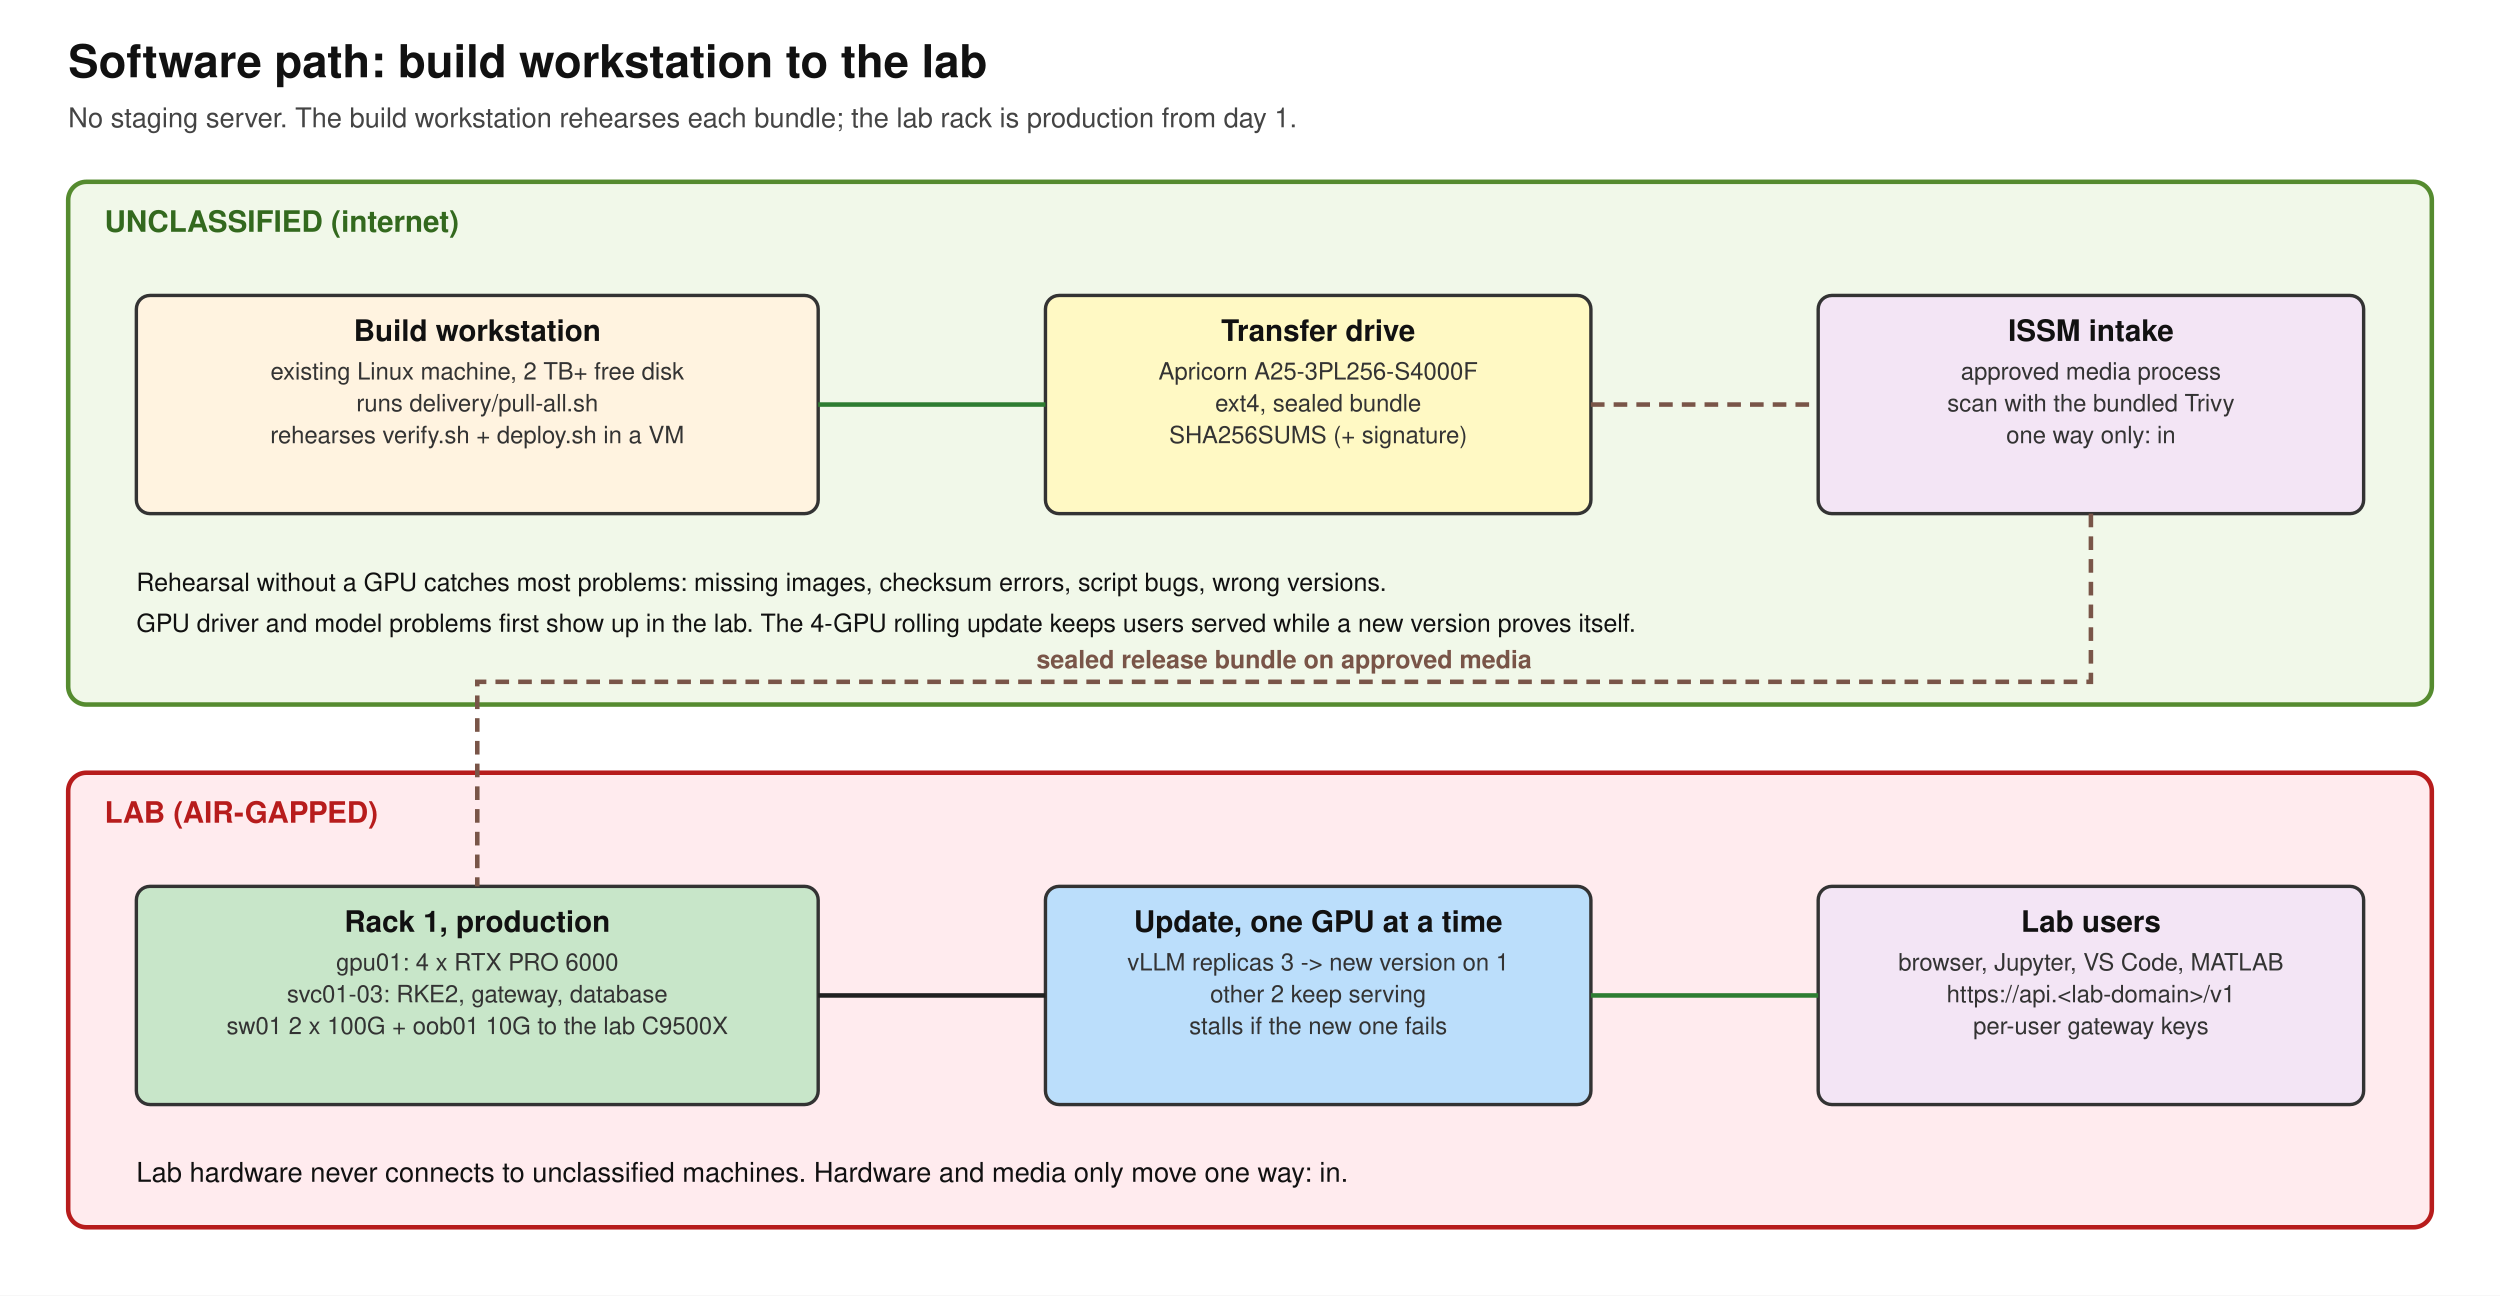
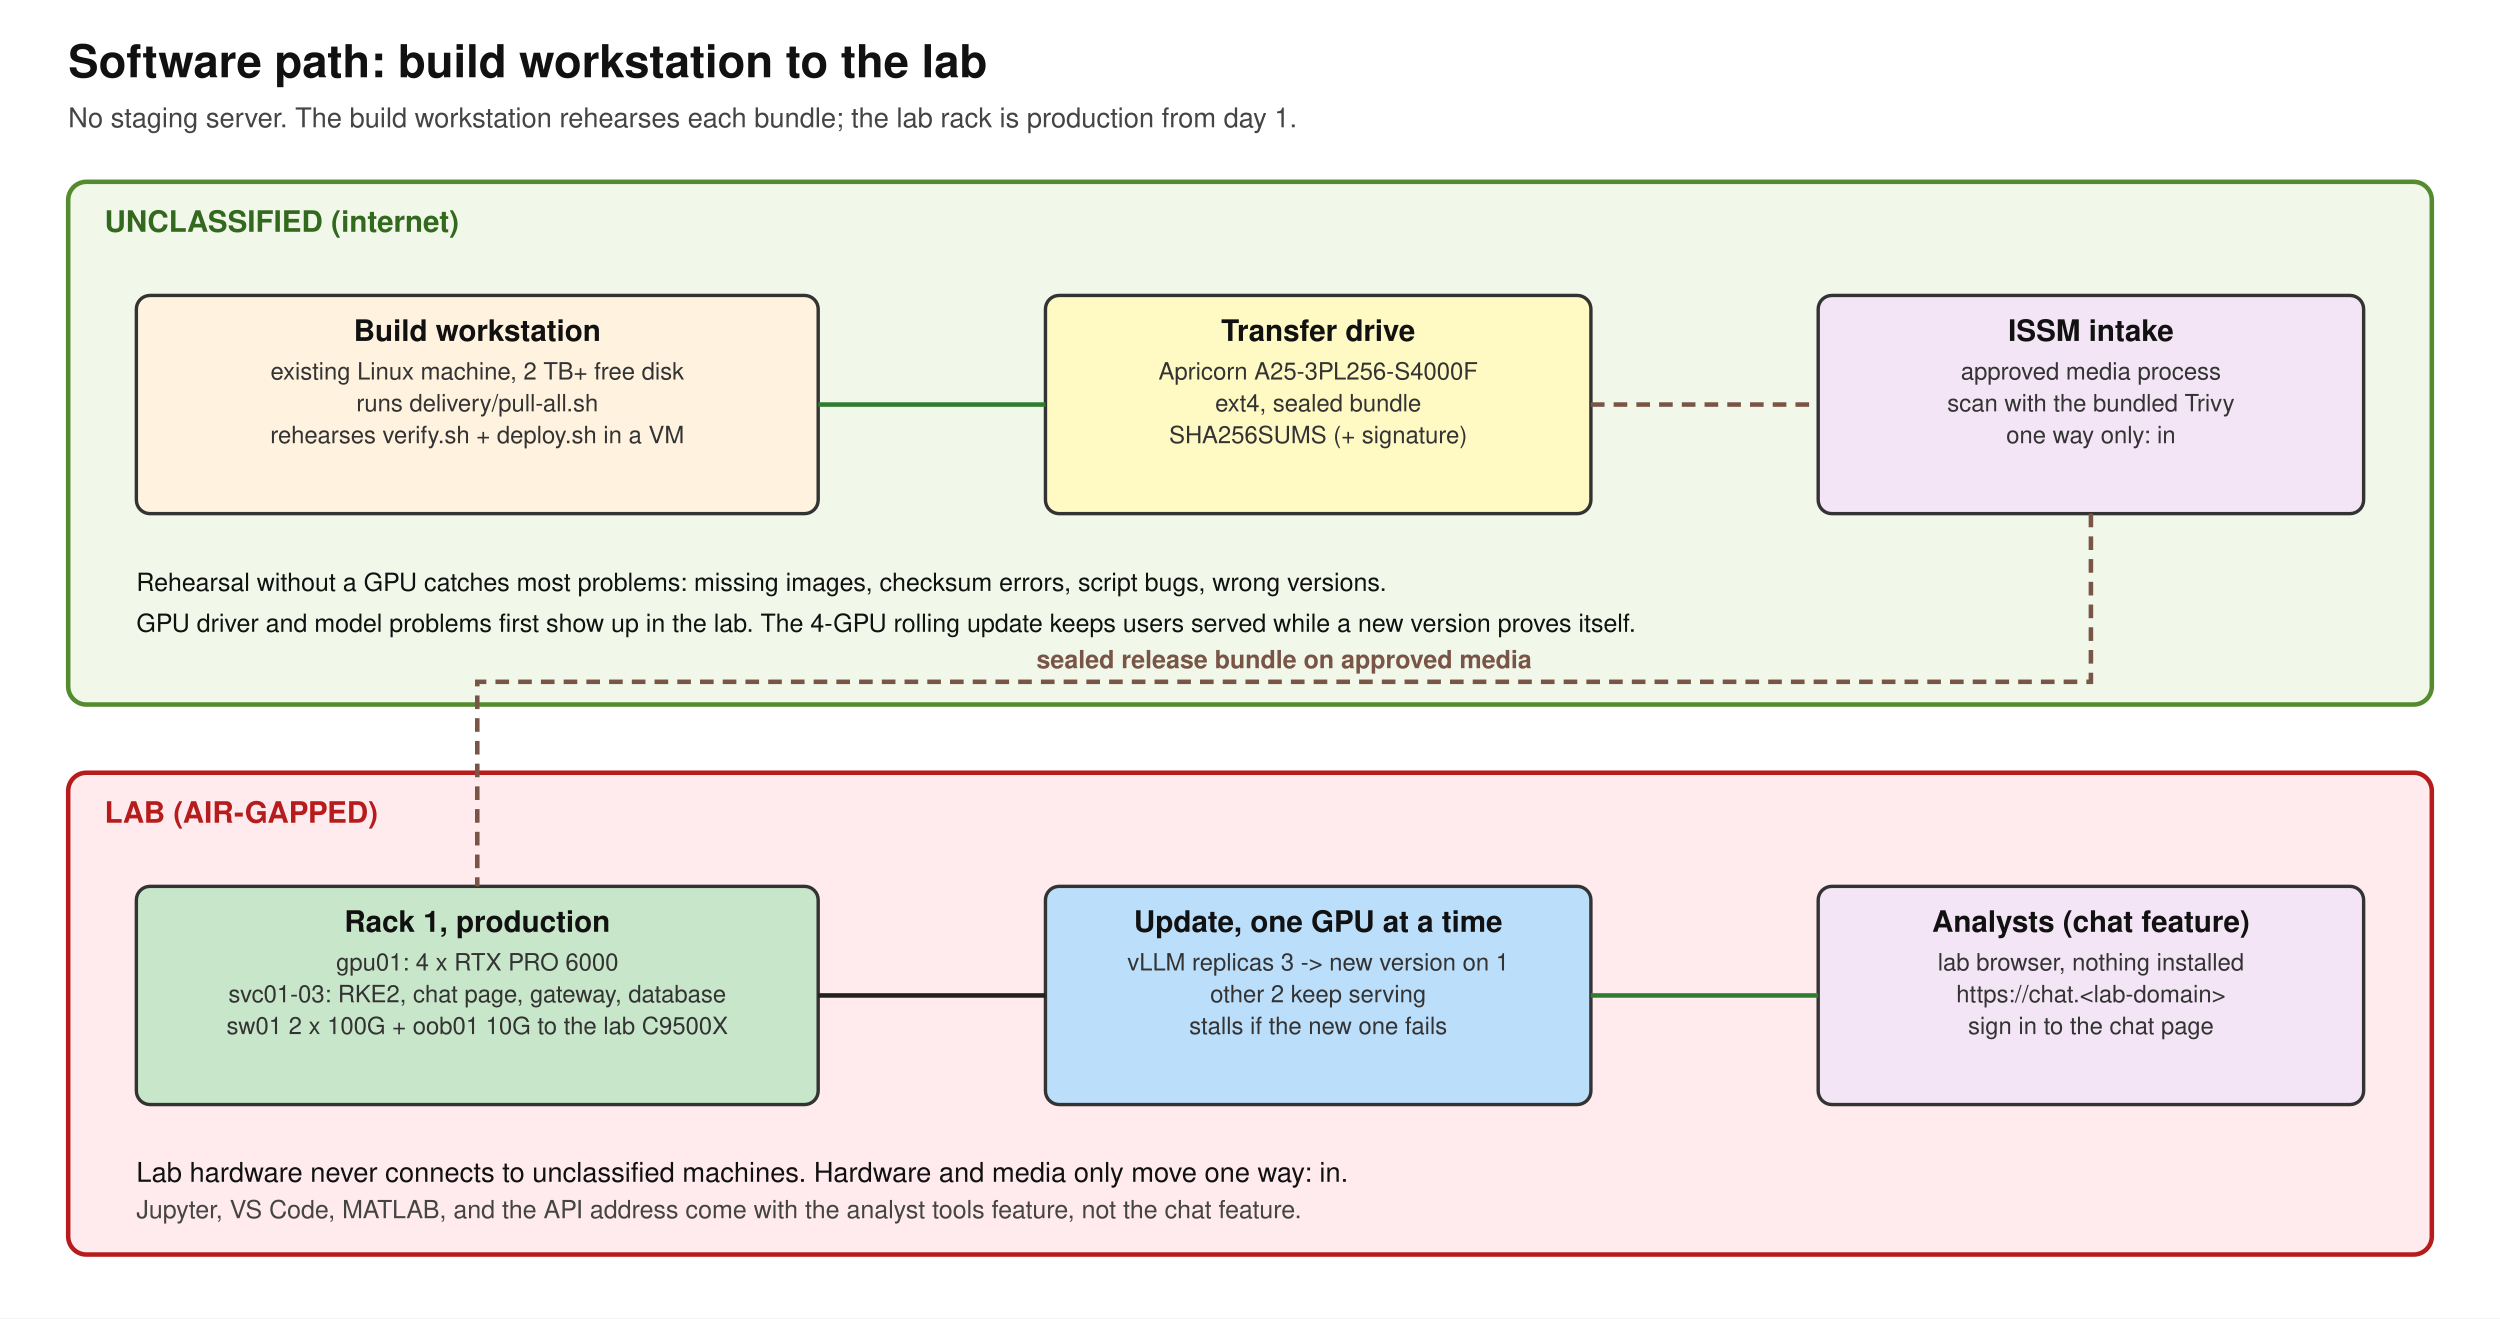
- <svg xmlns="http://www.w3.org/2000/svg" viewBox="0 0 1100 570" width="1100" height="570" font-family="Helvetica, Arial, sans-serif">
-   <rect width="1100" height="570" fill="#ffffff" />
+ <svg xmlns="http://www.w3.org/2000/svg" viewBox="0 0 1100 580" width="1100" height="580" font-family="Helvetica, Arial, sans-serif">
+   <rect width="1100" height="580" fill="#ffffff" />
  <text x="30" y="34" font-size="20" text-anchor="start" font-weight="bold" fill="#111">Software path: build workstation to the lab</text>
  <text x="30" y="56" font-size="12" text-anchor="start" font-weight="normal" fill="#444">No staging server. The build workstation rehearses each bundle; the lab rack is production from day 1.</text>
  <rect x="30" y="80" width="1040" height="230" fill="#f1f8e9" stroke="#558b2f" stroke-width="2" rx="8" />
  <text x="46" y="102" font-size="13" text-anchor="start" font-weight="bold" fill="#33691e">UNCLASSIFIED (internet)</text>
  <rect x="60" y="130" width="300" height="96" fill="#fff3e0" stroke="#333" stroke-width="1.5" rx="6" />
  <text x="210.0" y="150" font-size="13" text-anchor="middle" font-weight="bold" fill="#111">Build workstation</text>
  <text x="210.0" y="167" font-size="10.5" text-anchor="middle" font-weight="normal" fill="#333">existing Linux machine, 2 TB+ free disk</text>
  <text x="210.0" y="181" font-size="10.5" text-anchor="middle" font-weight="normal" fill="#333">runs delivery/pull-all.sh</text>
  <text x="210.0" y="195" font-size="10.5" text-anchor="middle" font-weight="normal" fill="#333">rehearses verify.sh + deploy.sh in a VM</text>
  <rect x="460" y="130" width="240" height="96" fill="#fff9c4" stroke="#333" stroke-width="1.5" rx="6" />
  <text x="580.0" y="150" font-size="13" text-anchor="middle" font-weight="bold" fill="#111">Transfer drive</text>
  <text x="580.0" y="167" font-size="10.5" text-anchor="middle" font-weight="normal" fill="#333">Apricorn A25-3PL256-S4000F</text>
  <text x="580.0" y="181" font-size="10.5" text-anchor="middle" font-weight="normal" fill="#333">ext4, sealed bundle</text>
  <text x="580.0" y="195" font-size="10.5" text-anchor="middle" font-weight="normal" fill="#333">SHA256SUMS (+ signature)</text>
  <rect x="800" y="130" width="240" height="96" fill="#f3e5f5" stroke="#333" stroke-width="1.5" rx="6" />
  <text x="920.0" y="150" font-size="13" text-anchor="middle" font-weight="bold" fill="#111">ISSM intake</text>
  <text x="920.0" y="167" font-size="10.5" text-anchor="middle" font-weight="normal" fill="#333">approved media process</text>
  <text x="920.0" y="181" font-size="10.5" text-anchor="middle" font-weight="normal" fill="#333">scan with the bundled Trivy</text>
  <text x="920.0" y="195" font-size="10.5" text-anchor="middle" font-weight="normal" fill="#333">one way only: in</text>
  <path d="M360 178 L460 178" fill="none" stroke="#2e7d32" stroke-width="2" />
  <path d="M700 178 L800 178" fill="none" stroke="#795548" stroke-width="2" stroke-dasharray="6 4" />
  <text x="60" y="260" font-size="11" text-anchor="start" font-weight="normal" fill="#111">Rehearsal without a GPU catches most problems: missing images, checksum errors, script bugs, wrong versions.</text>
  <text x="60" y="278" font-size="11" text-anchor="start" font-weight="normal" fill="#111">GPU driver and model problems first show up in the lab. The 4-GPU rolling update keeps users served while a new version proves itself.</text>
-   <rect x="30" y="340" width="1040" height="200" fill="#ffebee" stroke="#b71c1c" stroke-width="2" rx="8" />
+   <rect x="30" y="340" width="1040" height="212" fill="#ffebee" stroke="#b71c1c" stroke-width="2" rx="8" />
  <text x="46" y="362" font-size="13" text-anchor="start" font-weight="bold" fill="#b71c1c">LAB (AIR-GAPPED)</text>
  <rect x="60" y="390" width="300" height="96" fill="#c8e6c9" stroke="#333" stroke-width="1.5" rx="6" />
  <text x="210.0" y="410" font-size="13" text-anchor="middle" font-weight="bold" fill="#111">Rack 1, production</text>
  <text x="210.0" y="427" font-size="10.5" text-anchor="middle" font-weight="normal" fill="#333">gpu01: 4 x RTX PRO 6000</text>
-   <text x="210.0" y="441" font-size="10.5" text-anchor="middle" font-weight="normal" fill="#333">svc01-03: RKE2, gateway, database</text>
+   <text x="210.0" y="441" font-size="10.5" text-anchor="middle" font-weight="normal" fill="#333">svc01-03: RKE2, chat page, gateway, database</text>
  <text x="210.0" y="455" font-size="10.5" text-anchor="middle" font-weight="normal" fill="#333">sw01 2 x 100G + oob01 10G to the lab C9500X</text>
  <rect x="460" y="390" width="240" height="96" fill="#bbdefb" stroke="#333" stroke-width="1.5" rx="6" />
  <text x="580.0" y="410" font-size="13" text-anchor="middle" font-weight="bold" fill="#111">Update, one GPU at a time</text>
  <text x="580.0" y="427" font-size="10.5" text-anchor="middle" font-weight="normal" fill="#333">vLLM replicas 3 -&gt; new version on 1</text>
  <text x="580.0" y="441" font-size="10.5" text-anchor="middle" font-weight="normal" fill="#333">other 2 keep serving</text>
  <text x="580.0" y="455" font-size="10.5" text-anchor="middle" font-weight="normal" fill="#333">stalls if the new one fails</text>
  <rect x="800" y="390" width="240" height="96" fill="#f3e5f5" stroke="#333" stroke-width="1.5" rx="6" />
-   <text x="920.0" y="410" font-size="13" text-anchor="middle" font-weight="bold" fill="#111">Lab users</text>
-   <text x="920.0" y="427" font-size="10.5" text-anchor="middle" font-weight="normal" fill="#333">browser, Jupyter, VS Code, MATLAB</text>
-   <text x="920.0" y="441" font-size="10.5" text-anchor="middle" font-weight="normal" fill="#333">https://api.&lt;lab-domain&gt;/v1</text>
-   <text x="920.0" y="455" font-size="10.5" text-anchor="middle" font-weight="normal" fill="#333">per-user gateway keys</text>
+   <text x="920.0" y="410" font-size="13" text-anchor="middle" font-weight="bold" fill="#111">Analysts (chat feature)</text>
+   <text x="920.0" y="427" font-size="10.5" text-anchor="middle" font-weight="normal" fill="#333">lab browser, nothing installed</text>
+   <text x="920.0" y="441" font-size="10.5" text-anchor="middle" font-weight="normal" fill="#333">https://chat.&lt;lab-domain&gt;</text>
+   <text x="920.0" y="455" font-size="10.5" text-anchor="middle" font-weight="normal" fill="#333">sign in to the chat page</text>
  <path d="M920 226 L920 300 L210 300 L210 390" fill="none" stroke="#795548" stroke-width="2" stroke-dasharray="6 4" />
  <text x="565" y="294" font-size="11" text-anchor="middle" font-weight="bold" fill="#795548">sealed release bundle on approved media</text>
  <path d="M360 438 L460 438" fill="none" stroke="#212121" stroke-width="2" />
  <path d="M700 438 L800 438" fill="none" stroke="#2e7d32" stroke-width="2" />
  <text x="60" y="520" font-size="12" text-anchor="start" font-weight="normal" fill="#111">Lab hardware never connects to unclassified machines. Hardware and media only move one way: in.</text>
+   <text x="60" y="536" font-size="11" text-anchor="start" font-weight="normal" fill="#444">Jupyter, VS Code, MATLAB, and the API address come with the analyst tools feature, not the chat feature.</text>
</svg>
